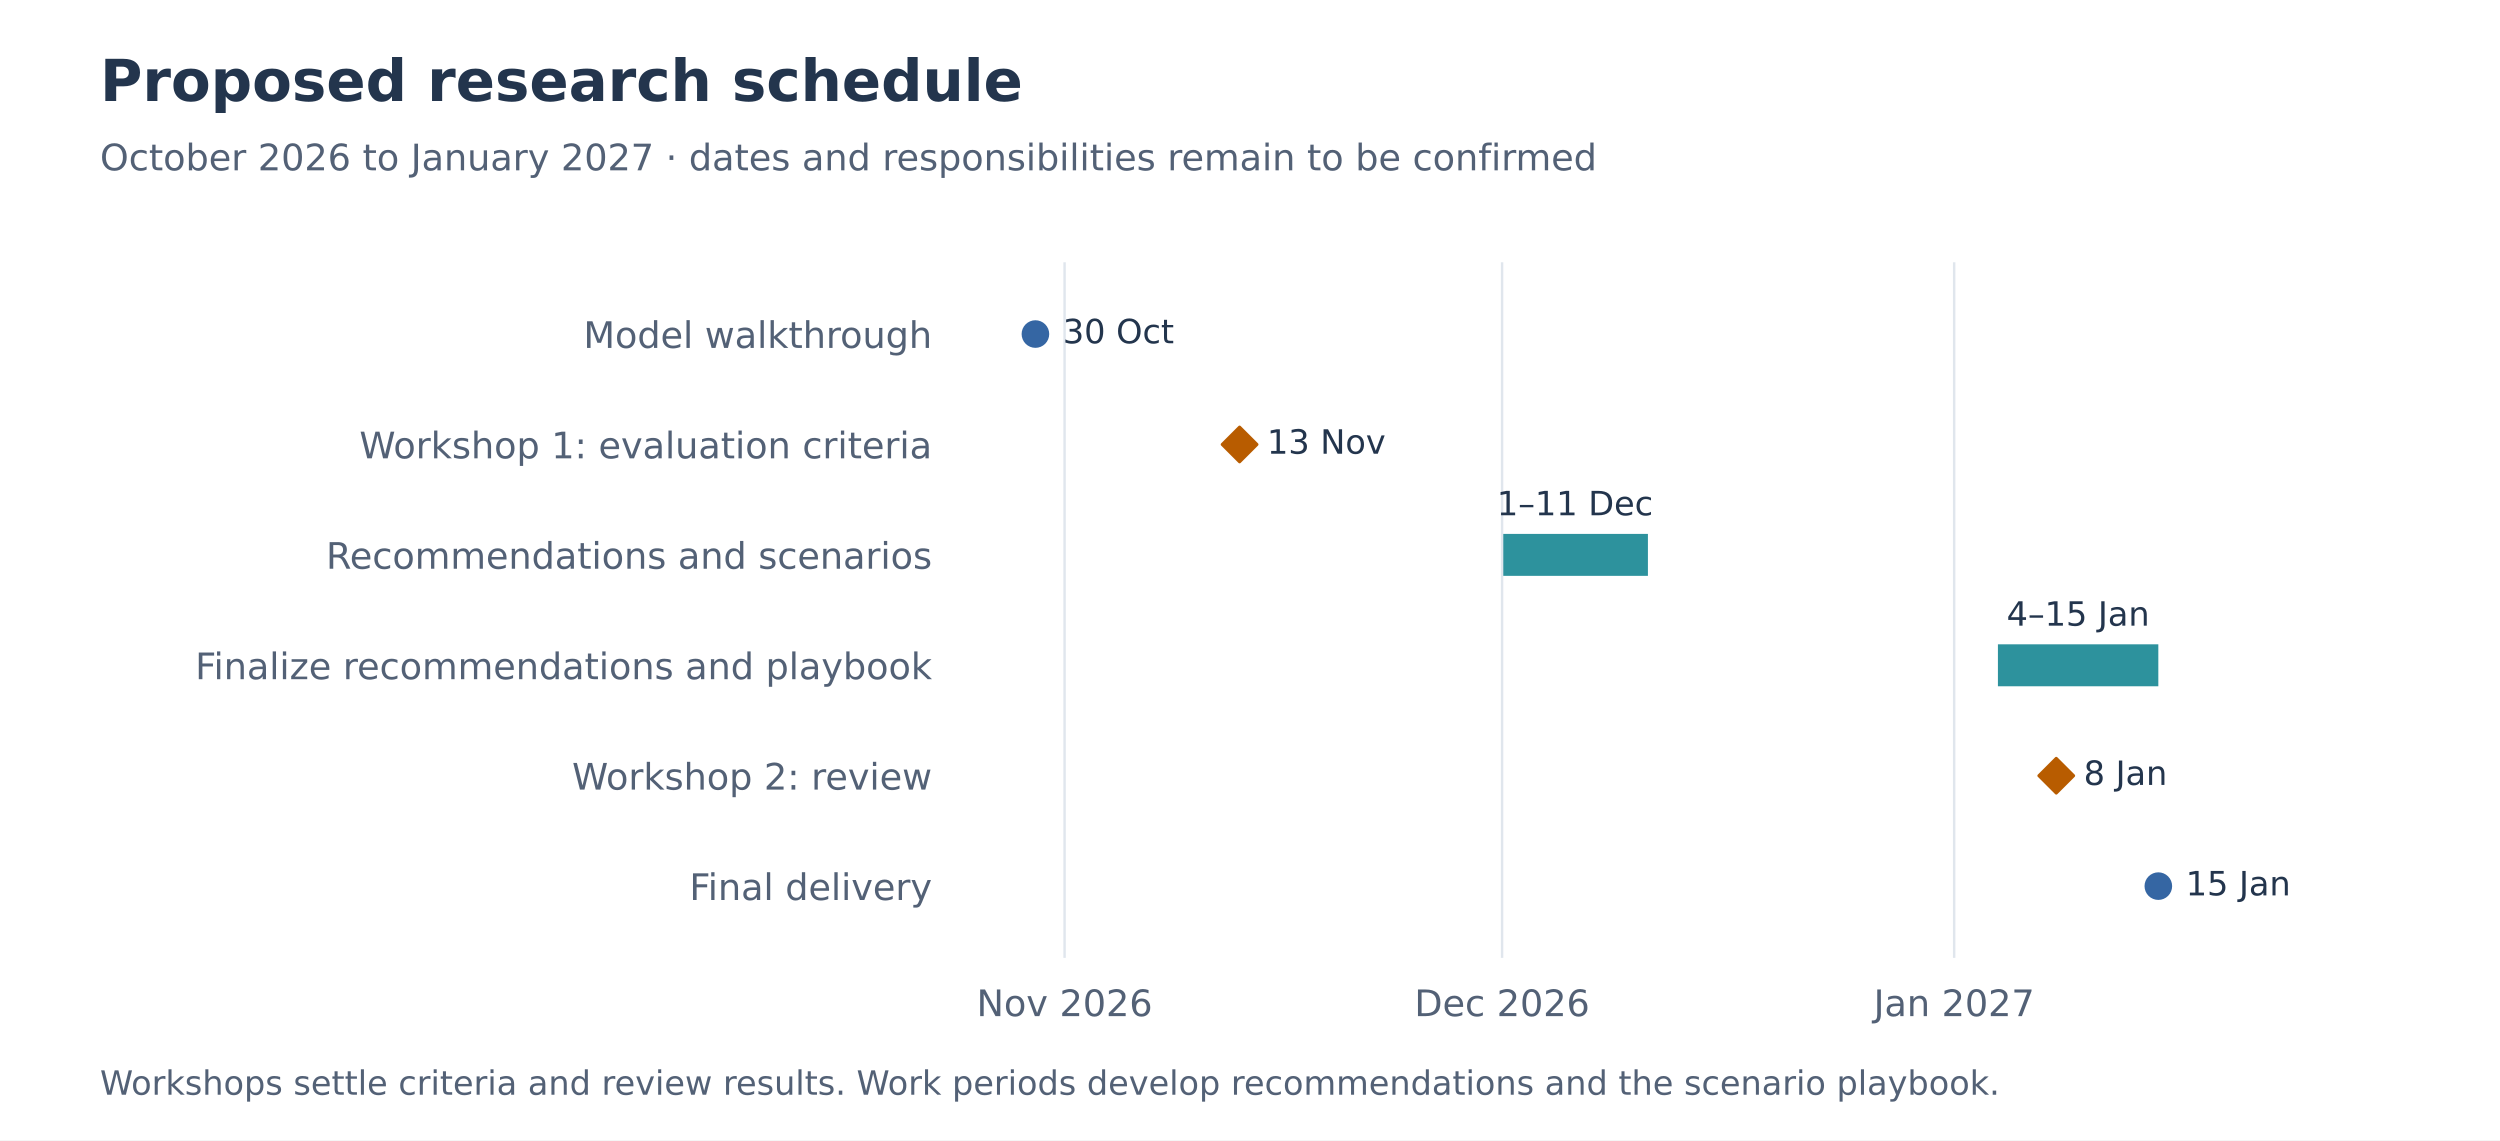
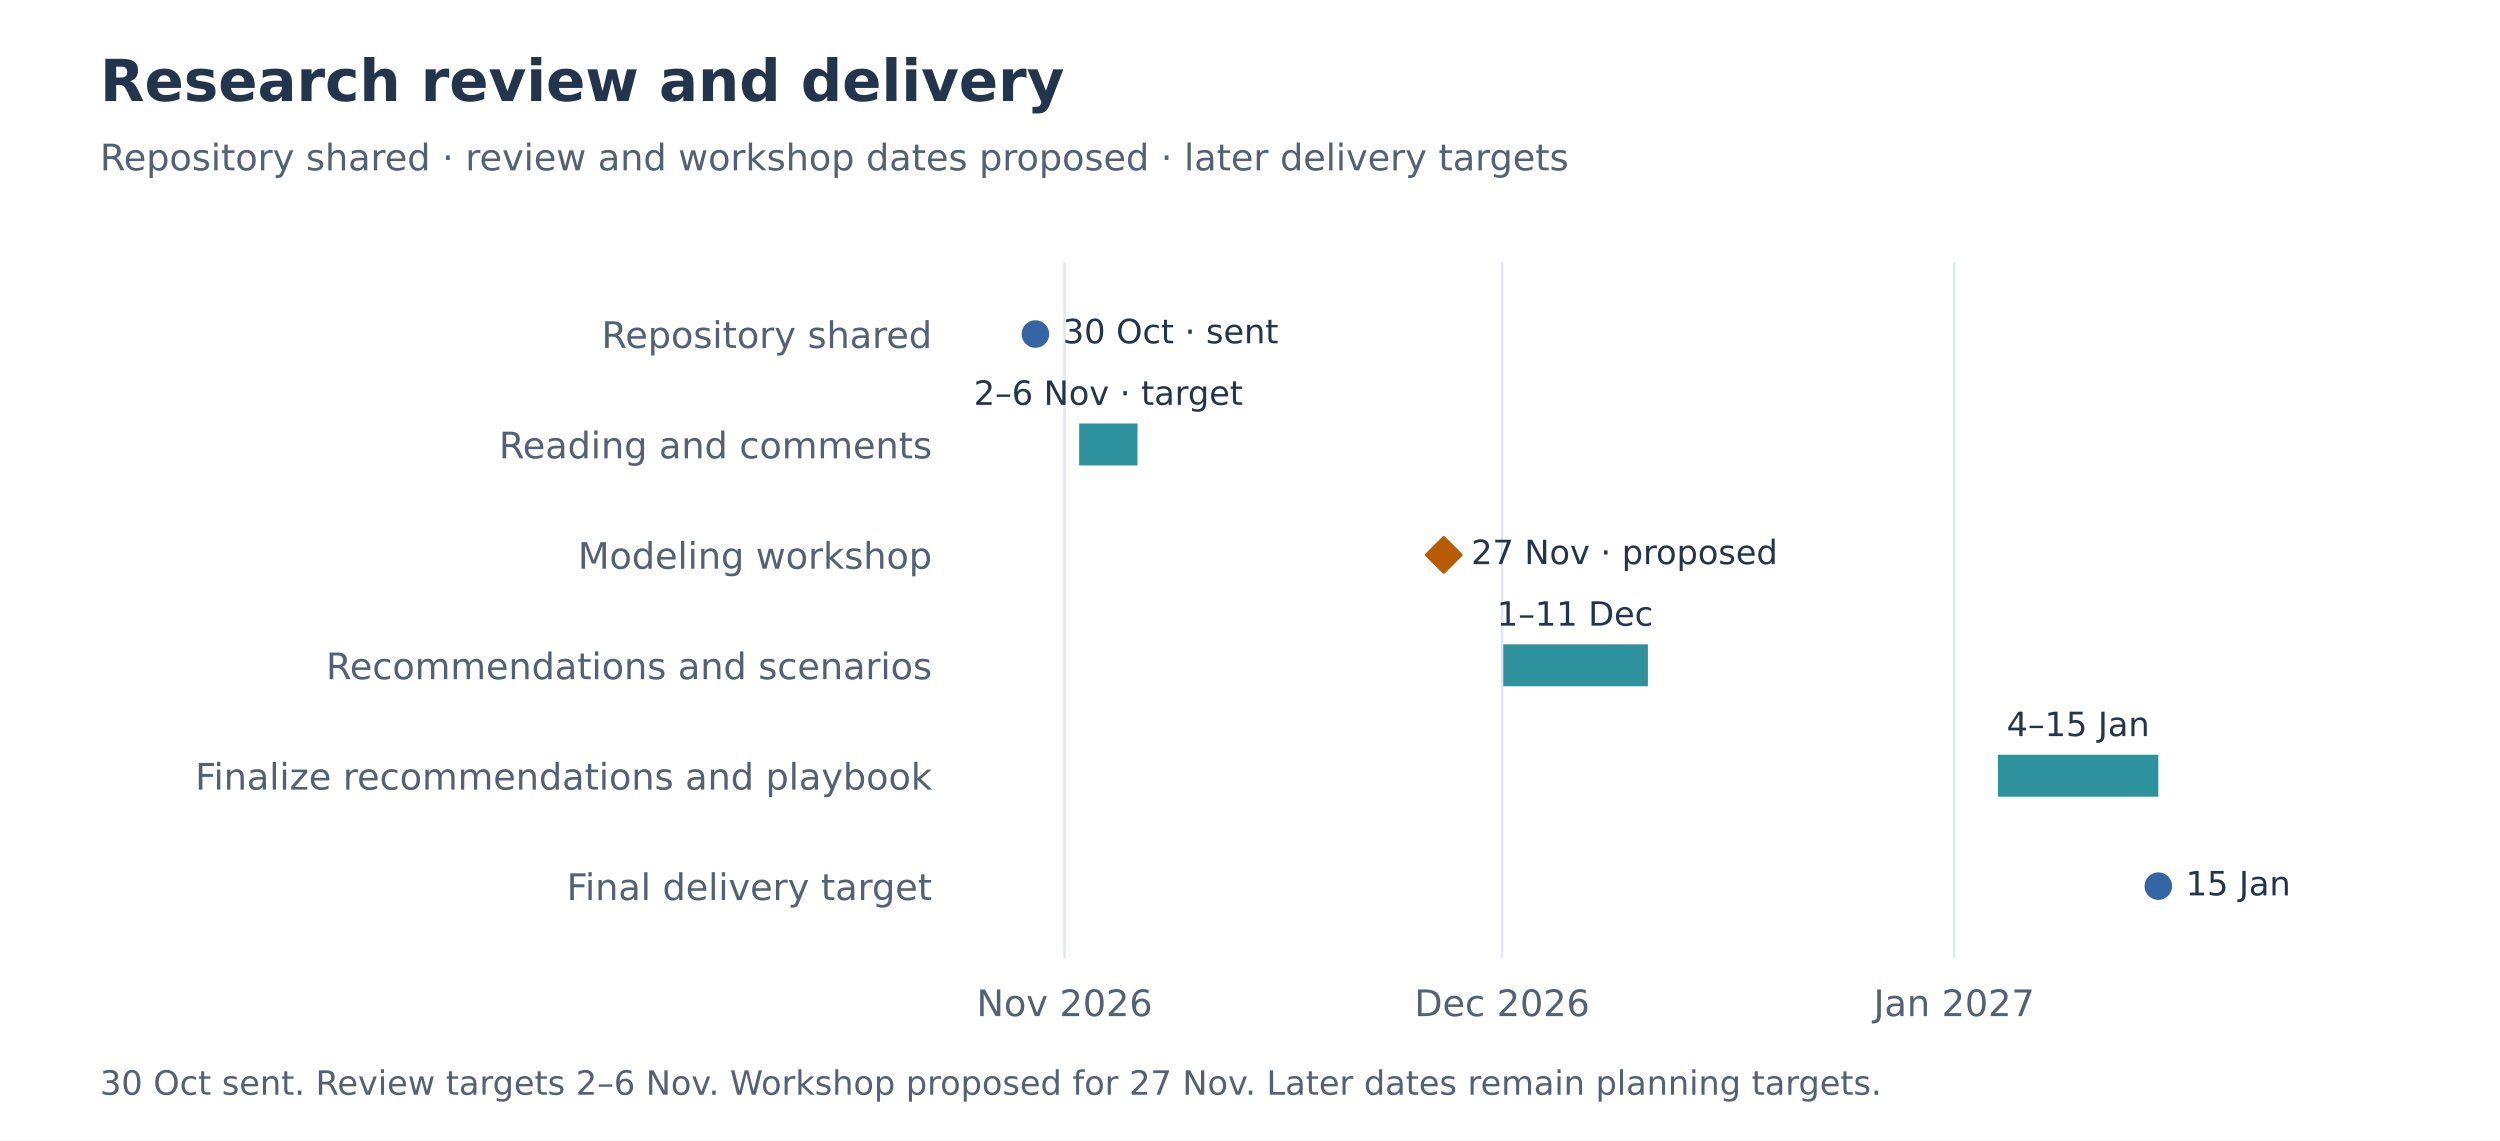
<svg xmlns="http://www.w3.org/2000/svg" xmlns:xlink="http://www.w3.org/1999/xlink" width="820.8pt" height="374.4pt" viewBox="0 0 820.8 374.4" version="1.1">
  <defs>
    <style type="text/css">*{stroke-linejoin: round; stroke-linecap: butt}</style>
  </defs>
  <g id="figure_1">
    <g id="patch_1">
      <path d="M 0 374.4  L 820.8 374.4  L 820.8 0  L 0 0  z " style="fill: #ffffff" />
    </g>
    <g id="axes_1">
      <g id="patch_2">
        <path d="M 316.008 314.496  L 775.656 314.496  L 775.656 86.112  L 316.008 86.112  z " style="fill: #ffffff" />
      </g>
      <g id="patch_3">
-         <path d="M 493.164 189.066  L 541.044 189.066  L 541.044 175.291  L 493.164 175.291  z " clip-path="url(#p7da9181fb1)" style="fill: #087f8c; opacity: 0.85" />
+         <path d="M 354.312 152.815  L 373.464 152.815  L 373.464 139.039  L 354.312 139.039  z " clip-path="url(#p7da9181fb1)" style="fill: #087f8c; opacity: 0.85" />
      </g>
      <g id="patch_4">
-         <path d="M 655.956 225.317  L 708.624 225.317  L 708.624 211.542  L 655.956 211.542  z " clip-path="url(#p7da9181fb1)" style="fill: #087f8c; opacity: 0.85" />
+         <path d="M 493.164 225.317  L 541.044 225.317  L 541.044 211.542  L 493.164 211.542  z " clip-path="url(#p7da9181fb1)" style="fill: #087f8c; opacity: 0.85" />
+       </g>
+       <g id="patch_5">
+         <path d="M 655.956 261.569  L 708.624 261.569  L 708.624 247.793  L 655.956 247.793  z " clip-path="url(#p7da9181fb1)" style="fill: #087f8c; opacity: 0.85" />
      </g>
      <g id="matplotlib.axis_1">
        <g id="xtick_1">
          <g id="line2d_1">
            <path d="M 349.524 314.496  L 349.524 86.112  " clip-path="url(#p7da9181fb1)" style="fill: none; stroke: #e0e6ed; stroke-width: 0.8; stroke-linecap: square" />
          </g>
          <g id="line2d_2" />
          <g id="text_1">
            <text style="font-size: 12px; font-family: 'DejaVu Sans'; text-anchor: middle; fill: #536176" x="349.524" y="333.614" transform="rotate(-0 349.524 333.6141)">Nov 2026</text>
          </g>
        </g>
        <g id="xtick_2">
          <g id="line2d_3">
            <path d="M 493.164 314.496  L 493.164 86.112  " clip-path="url(#p7da9181fb1)" style="fill: none; stroke: #e0e6ed; stroke-width: 0.8; stroke-linecap: square" />
          </g>
          <g id="line2d_4" />
          <g id="text_2">
            <text style="font-size: 12px; font-family: 'DejaVu Sans'; text-anchor: middle; fill: #536176" x="493.164" y="333.614" transform="rotate(-0 493.164 333.6141)">Dec 2026</text>
          </g>
        </g>
        <g id="xtick_3">
          <g id="line2d_5">
            <path d="M 641.592 314.496  L 641.592 86.112  " clip-path="url(#p7da9181fb1)" style="fill: none; stroke: #e0e6ed; stroke-width: 0.8; stroke-linecap: square" />
          </g>
          <g id="line2d_6" />
          <g id="text_3">
            <text style="font-size: 12px; font-family: 'DejaVu Sans'; text-anchor: middle; fill: #536176" x="641.592" y="333.614" transform="rotate(-0 641.592 333.6141)">Jan 2027</text>
          </g>
        </g>
      </g>
      <g id="matplotlib.axis_2">
        <g id="ytick_1">
          <g id="line2d_7" />
          <g id="text_4">
-             <text style="font-size: 12px; font-family: 'DejaVu Sans'; text-anchor: end; fill: #536176" x="306.008" y="114.234" transform="rotate(-0 306.008 114.2345)">Model walkthrough</text>
+             <text style="font-size: 12px; font-family: 'DejaVu Sans'; text-anchor: end; fill: #536176" x="306.008" y="114.234" transform="rotate(-0 306.008 114.2345)">Repository shared</text>
          </g>
        </g>
        <g id="ytick_2">
          <g id="line2d_8" />
          <g id="text_5">
-             <text style="font-size: 12px; font-family: 'DejaVu Sans'; text-anchor: end; fill: #536176" x="306.008" y="150.486" transform="rotate(-0 306.008 150.4859)">Workshop 1: evaluation criteria</text>
+             <text style="font-size: 12px; font-family: 'DejaVu Sans'; text-anchor: end; fill: #536176" x="306.008" y="150.486" transform="rotate(-0 306.008 150.4859)">Reading and comments</text>
          </g>
        </g>
        <g id="ytick_3">
          <g id="line2d_9" />
          <g id="text_6">
-             <text style="font-size: 12px; font-family: 'DejaVu Sans'; text-anchor: end; fill: #536176" x="306.008" y="186.737" transform="rotate(-0 306.008 186.7373)">Recommendations and scenarios</text>
+             <text style="font-size: 12px; font-family: 'DejaVu Sans'; text-anchor: end; fill: #536176" x="306.008" y="186.737" transform="rotate(-0 306.008 186.7373)">Modeling workshop</text>
          </g>
        </g>
        <g id="ytick_4">
          <g id="line2d_10" />
          <g id="text_7">
-             <text style="font-size: 12px; font-family: 'DejaVu Sans'; text-anchor: end; fill: #536176" x="306.008" y="222.989" transform="rotate(-0 306.008 222.9888)">Finalize recommendations and playbook</text>
+             <text style="font-size: 12px; font-family: 'DejaVu Sans'; text-anchor: end; fill: #536176" x="306.008" y="222.989" transform="rotate(-0 306.008 222.9888)">Recommendations and scenarios</text>
          </g>
        </g>
        <g id="ytick_5">
          <g id="line2d_11" />
          <g id="text_8">
-             <text style="font-size: 12px; font-family: 'DejaVu Sans'; text-anchor: end; fill: #536176" x="306.008" y="259.24" transform="rotate(-0 306.008 259.2402)">Workshop 2: review</text>
+             <text style="font-size: 12px; font-family: 'DejaVu Sans'; text-anchor: end; fill: #536176" x="306.008" y="259.24" transform="rotate(-0 306.008 259.2402)">Finalize recommendations and playbook</text>
          </g>
        </g>
        <g id="ytick_6">
          <g id="line2d_12" />
          <g id="text_9">
-             <text style="font-size: 12px; font-family: 'DejaVu Sans'; text-anchor: end; fill: #536176" x="306.008" y="295.492" transform="rotate(-0 306.008 295.4916)">Final delivery</text>
+             <text style="font-size: 12px; font-family: 'DejaVu Sans'; text-anchor: end; fill: #536176" x="306.008" y="295.492" transform="rotate(-0 306.008 295.4916)">Final delivery target</text>
          </g>
        </g>
      </g>
      <g id="PathCollection_1">
        <defs>
          <path id="m87048aee6e" d="M 0 4.031  C 1.069 4.031 2.094 3.606 2.85 2.85  C 3.606 2.094 4.031 1.069 4.031 0  C 4.031 -1.069 3.606 -2.094 2.85 -2.85  C 2.094 -3.606 1.069 -4.031 0 -4.031  C -1.069 -4.031 -2.094 -3.606 -2.85 -2.85  C -3.606 -2.094 -4.031 -1.069 -4.031 0  C -4.031 1.069 -3.606 2.094 -2.85 2.85  C -2.094 3.606 -1.069 4.031 0 4.031  z " style="stroke: #3566a3" />
        </defs>
        <g clip-path="url(#p7da9181fb1)">
          <use xlink:href="#m87048aee6e" x="339.948" y="109.675" style="fill: #3566a3; stroke: #3566a3" />
        </g>
      </g>
      <g id="text_10">
-         <text style="font-size: 11px; font-family: 'DejaVu Sans'; text-anchor: start; fill: #23354d" x="348.948" y="112.711" transform="rotate(-0 348.948 112.7107)">30 Oct</text>
+         <text style="font-size: 11px; font-family: 'DejaVu Sans'; text-anchor: start; fill: #23354d" x="348.948" y="112.711" transform="rotate(-0 348.948 112.7107)">30 Oct · sent</text>
+       </g>
+       <g id="text_11">
+         <text style="font-size: 11px; font-family: 'DejaVu Sans'; text-anchor: middle; fill: #23354d" x="363.888" y="132.927" transform="rotate(-0 363.888 132.9269)">2–6 Nov · target</text>
      </g>
      <g id="PathCollection_2">
        <defs>
          <path id="m2d8ad9717c" d="M -0 5.701  L 5.701 0  L 0 -5.701  L -5.701 -0  z " style="stroke: #b85c00" />
        </defs>
        <g clip-path="url(#p7da9181fb1)">
-           <use xlink:href="#m2d8ad9717c" x="406.98" y="145.927" style="fill: #b85c00; stroke: #b85c00" />
+           <use xlink:href="#m2d8ad9717c" x="474.012" y="182.178" style="fill: #b85c00; stroke: #b85c00" />
        </g>
      </g>
-       <g id="text_11">
-         <text style="font-size: 11px; font-family: 'DejaVu Sans'; text-anchor: start; fill: #23354d" x="415.98" y="148.962" transform="rotate(-0 415.98 148.9622)">13 Nov</text>
-       </g>
      <g id="text_12">
-         <text style="font-size: 11px; font-family: 'DejaVu Sans'; text-anchor: middle; fill: #23354d" x="517.104" y="169.178" transform="rotate(-0 517.104 169.1783)">1–11 Dec</text>
+         <text style="font-size: 11px; font-family: 'DejaVu Sans'; text-anchor: start; fill: #23354d" x="483.012" y="185.214" transform="rotate(-0 483.012 185.2136)">27 Nov · proposed</text>
      </g>
      <g id="text_13">
-         <text style="font-size: 11px; font-family: 'DejaVu Sans'; text-anchor: middle; fill: #23354d" x="682.29" y="205.43" transform="rotate(-0 682.29 205.4297)">4–15 Jan</text>
+         <text style="font-size: 11px; font-family: 'DejaVu Sans'; text-anchor: middle; fill: #23354d" x="517.104" y="205.43" transform="rotate(-0 517.104 205.4297)">1–11 Dec</text>
+       </g>
+       <g id="text_14">
+         <text style="font-size: 11px; font-family: 'DejaVu Sans'; text-anchor: middle; fill: #23354d" x="682.29" y="241.681" transform="rotate(-0 682.29 241.6811)">4–15 Jan</text>
      </g>
      <g id="PathCollection_3">
-         <g clip-path="url(#p7da9181fb1)">
-           <use xlink:href="#m2d8ad9717c" x="675.108" y="254.681" style="fill: #b85c00; stroke: #b85c00" />
-         </g>
-       </g>
-       <g id="text_14">
-         <text style="font-size: 11px; font-family: 'DejaVu Sans'; text-anchor: start; fill: #23354d" x="684.108" y="257.716" transform="rotate(-0 684.108 257.7165)">8 Jan</text>
-       </g>
-       <g id="PathCollection_4">
        <g clip-path="url(#p7da9181fb1)">
          <use xlink:href="#m87048aee6e" x="708.624" y="290.933" style="fill: #3566a3; stroke: #3566a3" />
        </g>
      </g>
      <g id="text_15">
        <text style="font-size: 11px; font-family: 'DejaVu Sans'; text-anchor: start; fill: #23354d" x="717.624" y="293.968" transform="rotate(-0 717.624 293.9679)">15 Jan</text>
      </g>
    </g>
    <g id="text_16">
-       <text style="font-weight: 700; font-size: 19px; font-family: 'DejaVu Sans'; text-anchor: start; fill: #23354d" x="32.832" y="33.157" transform="rotate(-0 32.832 33.15703)">Proposed research schedule</text>
+       <text style="font-weight: 700; font-size: 19px; font-family: 'DejaVu Sans'; text-anchor: start; fill: #23354d" x="32.832" y="33.157" transform="rotate(-0 32.832 33.15703)">Research review and delivery</text>
    </g>
    <g id="text_17">
-       <text style="font-size: 12px; font-family: 'DejaVu Sans'; text-anchor: start; fill: #536176" x="32.832" y="55.918" transform="rotate(-0 32.832 55.91813)">October 2026 to January 2027 · dates and responsibilities remain to be confirmed</text>
+       <text style="font-size: 12px; font-family: 'DejaVu Sans'; text-anchor: start; fill: #536176" x="32.832" y="55.918" transform="rotate(-0 32.832 55.91813)">Repository shared · review and workshop dates proposed · later delivery targets</text>
    </g>
    <g id="text_18">
-       <text style="font-size: 11px; font-family: 'DejaVu Sans'; text-anchor: start; fill: #536176" x="32.832" y="359.424" transform="rotate(-0 32.832 359.424)">Workshops settle criteria and review results. Work periods develop recommendations and the scenario playbook.</text>
+       <text style="font-size: 11px; font-family: 'DejaVu Sans'; text-anchor: start; fill: #536176" x="32.832" y="359.424" transform="rotate(-0 32.832 359.424)">30 Oct sent. Review targets 2–6 Nov. Workshop proposed for 27 Nov. Later dates remain planning targets.</text>
    </g>
  </g>
  <defs>
    <clipPath id="p7da9181fb1">
      <rect x="316.008" y="86.112" width="459.648" height="228.384" />
    </clipPath>
  </defs>
</svg>
